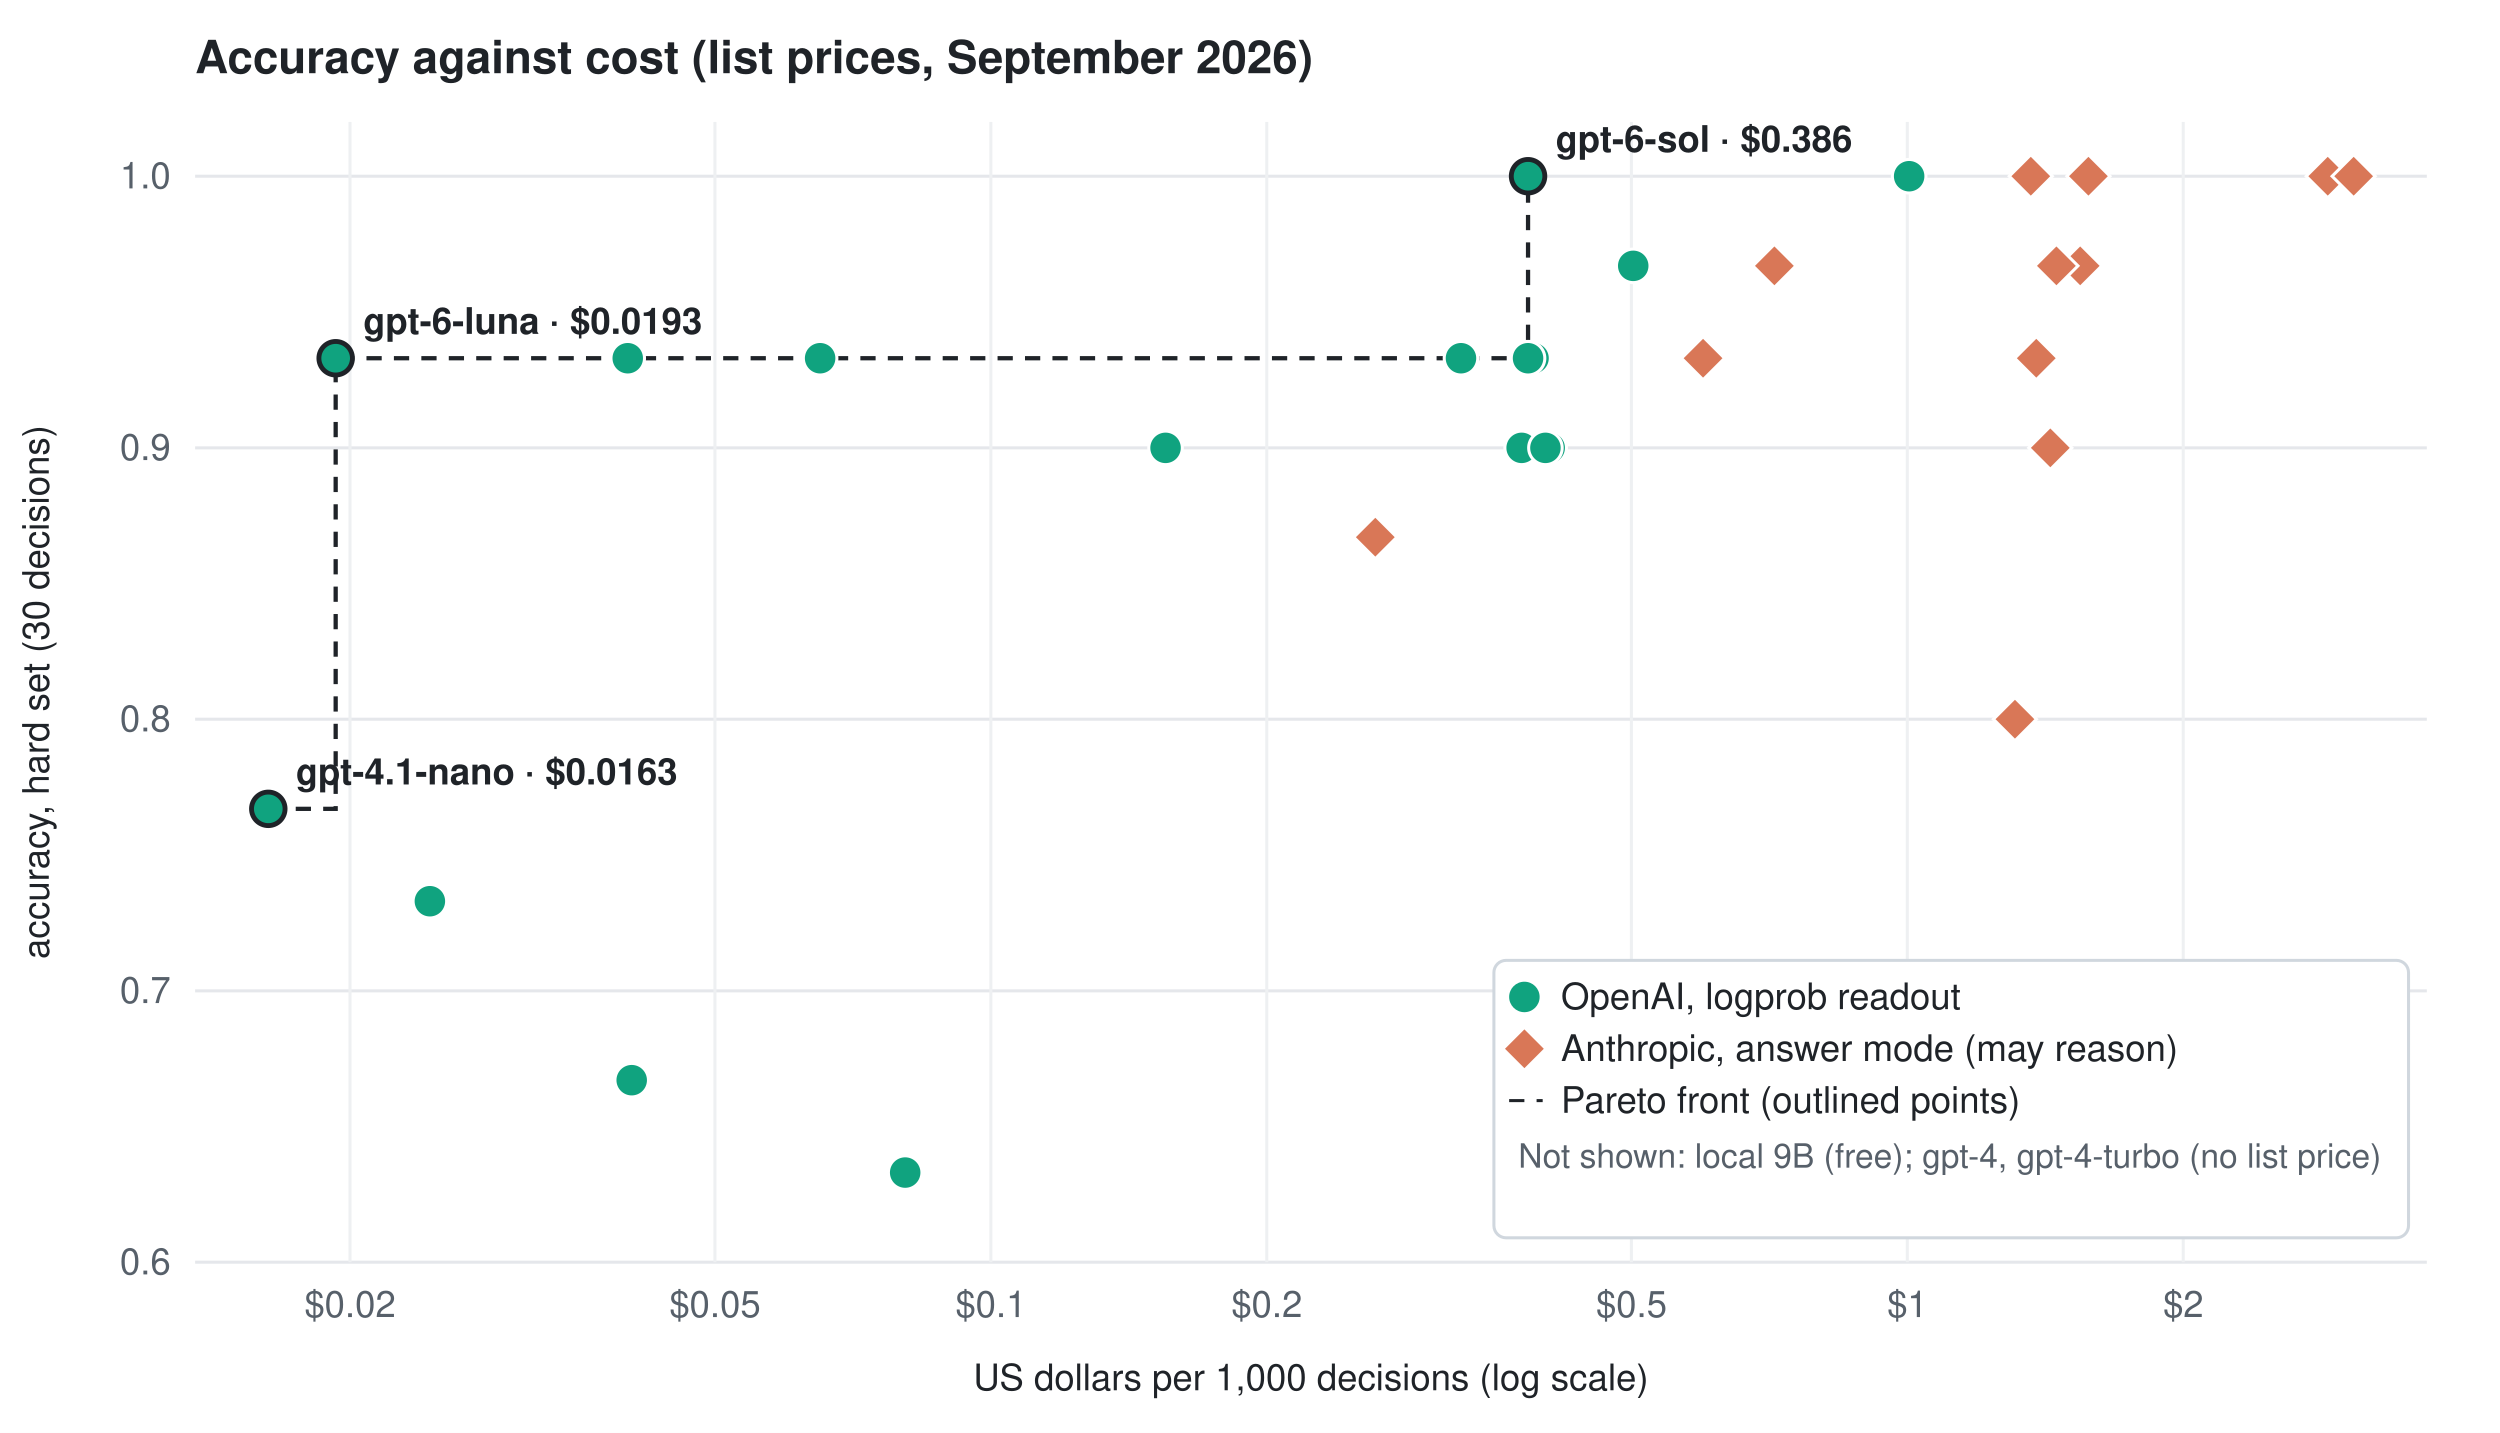
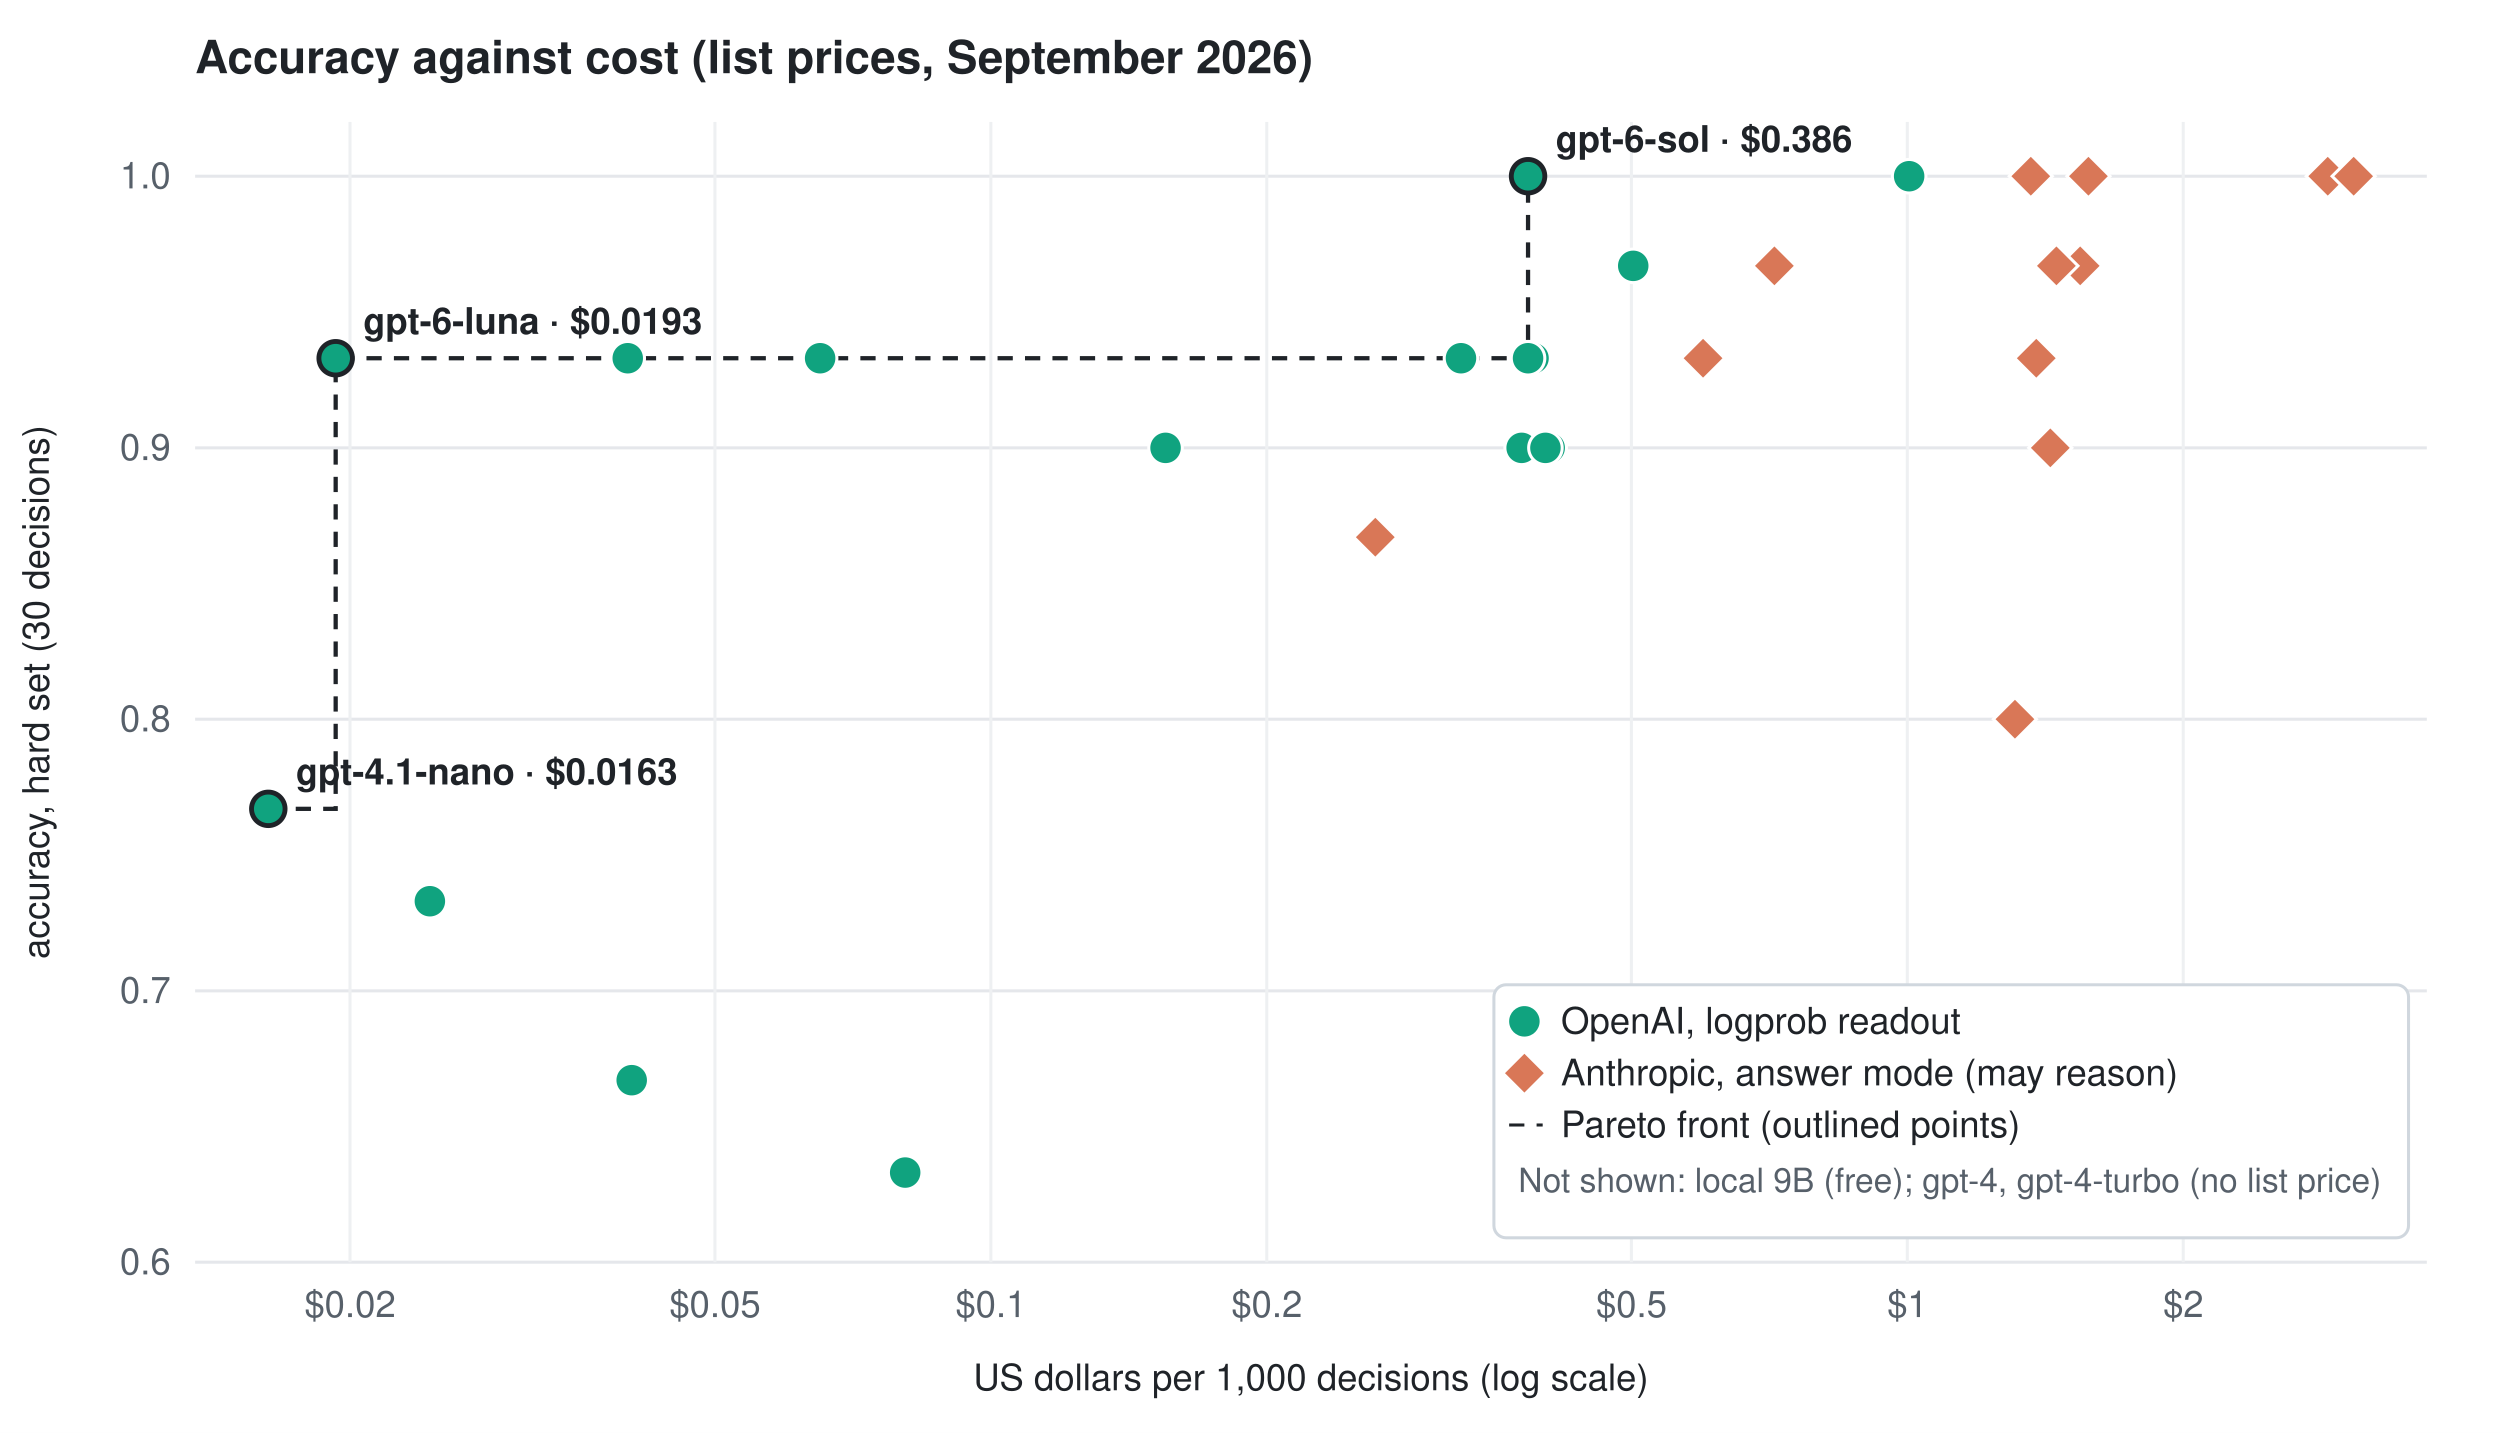
<svg xmlns="http://www.w3.org/2000/svg" width="820" height="470" viewBox="0 0 820 470" font-family="-apple-system, Segoe UI, Helvetica, Arial, sans-serif" font-size="12">
  <rect width="820" height="470" fill="#ffffff" />
  <text x="64" y="24" font-size="15" font-weight="600" fill="#1f2328">Accuracy against cost (list prices, September 2026)</text>
  <line x1="64" x2="796" y1="414.0" y2="414.0" stroke="#e5e7eb" />
  <text x="56" y="418.0" text-anchor="end" fill="#57606a">0.6</text>
  <line x1="64" x2="796" y1="325.0" y2="325.0" stroke="#e5e7eb" />
  <text x="56" y="329.0" text-anchor="end" fill="#57606a">0.7</text>
  <line x1="64" x2="796" y1="235.9" y2="235.9" stroke="#e5e7eb" />
  <text x="56" y="239.9" text-anchor="end" fill="#57606a">0.8</text>
  <line x1="64" x2="796" y1="146.9" y2="146.9" stroke="#e5e7eb" />
  <text x="56" y="150.9" text-anchor="end" fill="#57606a">0.9</text>
  <line x1="64" x2="796" y1="57.8" y2="57.8" stroke="#e5e7eb" />
  <text x="56" y="61.8" text-anchor="end" fill="#57606a">1.0</text>
  <line x1="114.8" x2="114.8" y1="40" y2="414" stroke="#eef0f2" />
  <text x="114.8" y="432" text-anchor="middle" fill="#57606a">$0.02</text>
  <line x1="234.5" x2="234.5" y1="40" y2="414" stroke="#eef0f2" />
  <text x="234.5" y="432" text-anchor="middle" fill="#57606a">$0.05</text>
  <line x1="325.0" x2="325.0" y1="40" y2="414" stroke="#eef0f2" />
  <text x="325.0" y="432" text-anchor="middle" fill="#57606a">$0.1</text>
  <line x1="415.5" x2="415.5" y1="40" y2="414" stroke="#eef0f2" />
  <text x="415.5" y="432" text-anchor="middle" fill="#57606a">$0.2</text>
  <line x1="535.1" x2="535.1" y1="40" y2="414" stroke="#eef0f2" />
  <text x="535.1" y="432" text-anchor="middle" fill="#57606a">$0.5</text>
  <line x1="625.6" x2="625.6" y1="40" y2="414" stroke="#eef0f2" />
  <text x="625.6" y="432" text-anchor="middle" fill="#57606a">$1</text>
  <line x1="716.1" x2="716.1" y1="40" y2="414" stroke="#eef0f2" />
  <text x="716.1" y="432" text-anchor="middle" fill="#57606a">$2</text>
  <text x="430.0" y="456" text-anchor="middle" fill="#1f2328">US dollars per 1,000 decisions (log scale)</text>
  <text transform="translate(16,227.0) rotate(-90)" text-anchor="middle" fill="#1f2328">accuracy, hard set (30 decisions)</text>
  <path d="M88.0,265.3 L110.1,265.3 L110.1,117.5 L501.2,117.5 L501.2,57.8" fill="none" stroke="#1f2328" stroke-width="1.4" stroke-dasharray="5 4" />
  <circle cx="626.2" cy="57.8" r="5.5" fill="#10a37f" stroke="#ffffff" stroke-width="1" />
  <rect x="661.1" y="52.8" width="10" height="10" transform="rotate(45 666.1 57.8)" fill="#d97757" stroke="#ffffff" stroke-width="1" />
  <rect x="680.0" y="52.8" width="10" height="10" transform="rotate(45 685.0 57.8)" fill="#d97757" stroke="#ffffff" stroke-width="1" />
  <rect x="758.5" y="52.8" width="10" height="10" transform="rotate(45 763.5 57.8)" fill="#d97757" stroke="#ffffff" stroke-width="1" />
  <rect x="767.0" y="52.8" width="10" height="10" transform="rotate(45 772.0 57.8)" fill="#d97757" stroke="#ffffff" stroke-width="1" />
  <circle cx="535.7" cy="87.2" r="5.5" fill="#10a37f" stroke="#ffffff" stroke-width="1" />
  <rect x="577.0" y="82.2" width="10" height="10" transform="rotate(45 582.0 87.2)" fill="#d97757" stroke="#ffffff" stroke-width="1" />
  <rect x="677.3" y="82.2" width="10" height="10" transform="rotate(45 682.3 87.2)" fill="#d97757" stroke="#ffffff" stroke-width="1" />
  <rect x="669.5" y="82.2" width="10" height="10" transform="rotate(45 674.5 87.2)" fill="#d97757" stroke="#ffffff" stroke-width="1" />
  <circle cx="269.0" cy="117.5" r="5.5" fill="#10a37f" stroke="#ffffff" stroke-width="1" />
  <circle cx="479.2" cy="117.5" r="5.5" fill="#10a37f" stroke="#ffffff" stroke-width="1" />
  <circle cx="503.0" cy="117.5" r="5.5" fill="#10a37f" stroke="#ffffff" stroke-width="1" />
  <circle cx="205.9" cy="117.5" r="5.5" fill="#10a37f" stroke="#ffffff" stroke-width="1" />
  <rect x="662.9" y="112.5" width="10" height="10" transform="rotate(45 667.9 117.5)" fill="#d97757" stroke="#ffffff" stroke-width="1" />
  <circle cx="501.2" cy="117.5" r="5.5" fill="#10a37f" stroke="#ffffff" stroke-width="1" />
  <rect x="553.6" y="112.5" width="10" height="10" transform="rotate(45 558.6 117.5)" fill="#d97757" stroke="#ffffff" stroke-width="1" />
  <circle cx="382.3" cy="146.9" r="5.5" fill="#10a37f" stroke="#ffffff" stroke-width="1" />
  <circle cx="508.3" cy="146.9" r="5.5" fill="#10a37f" stroke="#ffffff" stroke-width="1" />
  <circle cx="499.1" cy="146.9" r="5.5" fill="#10a37f" stroke="#ffffff" stroke-width="1" />
  <rect x="667.5" y="141.9" width="10" height="10" transform="rotate(45 672.5 146.9)" fill="#d97757" stroke="#ffffff" stroke-width="1" />
  <circle cx="506.9" cy="146.9" r="5.5" fill="#10a37f" stroke="#ffffff" stroke-width="1" />
  <rect x="446.1" y="171.2" width="10" height="10" transform="rotate(45 451.1 176.2)" fill="#d97757" stroke="#ffffff" stroke-width="1" />
  <rect x="655.9" y="230.9" width="10" height="10" transform="rotate(45 660.9 235.9)" fill="#d97757" stroke="#ffffff" stroke-width="1" />
  <circle cx="141.0" cy="295.6" r="5.5" fill="#10a37f" stroke="#ffffff" stroke-width="1" />
  <circle cx="207.2" cy="354.3" r="5.5" fill="#10a37f" stroke="#ffffff" stroke-width="1" />
  <circle cx="296.9" cy="384.6" r="5.5" fill="#10a37f" stroke="#ffffff" stroke-width="1" />
  <circle cx="501.2" cy="57.8" r="5.5" fill="#10a37f" stroke="#1f2328" stroke-width="1.6" />
  <circle cx="110.1" cy="117.5" r="5.5" fill="#10a37f" stroke="#1f2328" stroke-width="1.6" />
  <circle cx="88.0" cy="265.3" r="5.5" fill="#10a37f" stroke="#1f2328" stroke-width="1.6" />
  <text x="97.0" y="257.3" text-anchor="start" fill="#1f2328" font-weight="600">gpt-4.1-nano · $0.0163</text>
  <text x="119.1" y="109.5" text-anchor="start" fill="#1f2328" font-weight="600">gpt-6-luna · $0.0193</text>
  <text x="510.2" y="49.8" text-anchor="start" fill="#1f2328" font-weight="600">gpt-6-sol · $0.386</text>
-   <rect x="490" y="315" width="300" height="91" fill="#ffffff" stroke="#d0d7de" rx="4" />
-   <circle cx="500" cy="327" r="5" fill="#10a37f" />
-   <text x="512" y="331" fill="#1f2328">OpenAI, logprob readout</text>
-   <rect x="495.5" y="339.5" width="9" height="9" transform="rotate(45 500 344)" fill="#d97757" />
-   <text x="512" y="348" fill="#1f2328">Anthropic, answer mode (may reason)</text>
-   <path d="M495,361 L506,361" stroke="#1f2328" stroke-dasharray="5 4" />
-   <text x="512" y="365" fill="#1f2328">Pareto front (outlined points)</text>
-   <text x="498" y="383" fill="#57606a" font-size="11">Not shown: local 9B (free); gpt-4, gpt-4-turbo (no list price)</text>
+   <rect x="490" y="323" width="300" height="83" fill="#ffffff" stroke="#d0d7de" rx="4" />
+   <circle cx="500" cy="335" r="5" fill="#10a37f" />
+   <text x="512" y="339" fill="#1f2328">OpenAI, logprob readout</text>
+   <rect x="495.5" y="347.5" width="9" height="9" transform="rotate(45 500 352)" fill="#d97757" />
+   <text x="512" y="356" fill="#1f2328">Anthropic, answer mode (may reason)</text>
+   <path d="M495,369 L506,369" stroke="#1f2328" stroke-dasharray="5 4" />
+   <text x="512" y="373" fill="#1f2328">Pareto front (outlined points)</text>
+   <text x="498" y="391" fill="#57606a" font-size="11">Not shown: local 9B (free); gpt-4, gpt-4-turbo (no list price)</text>
</svg>
